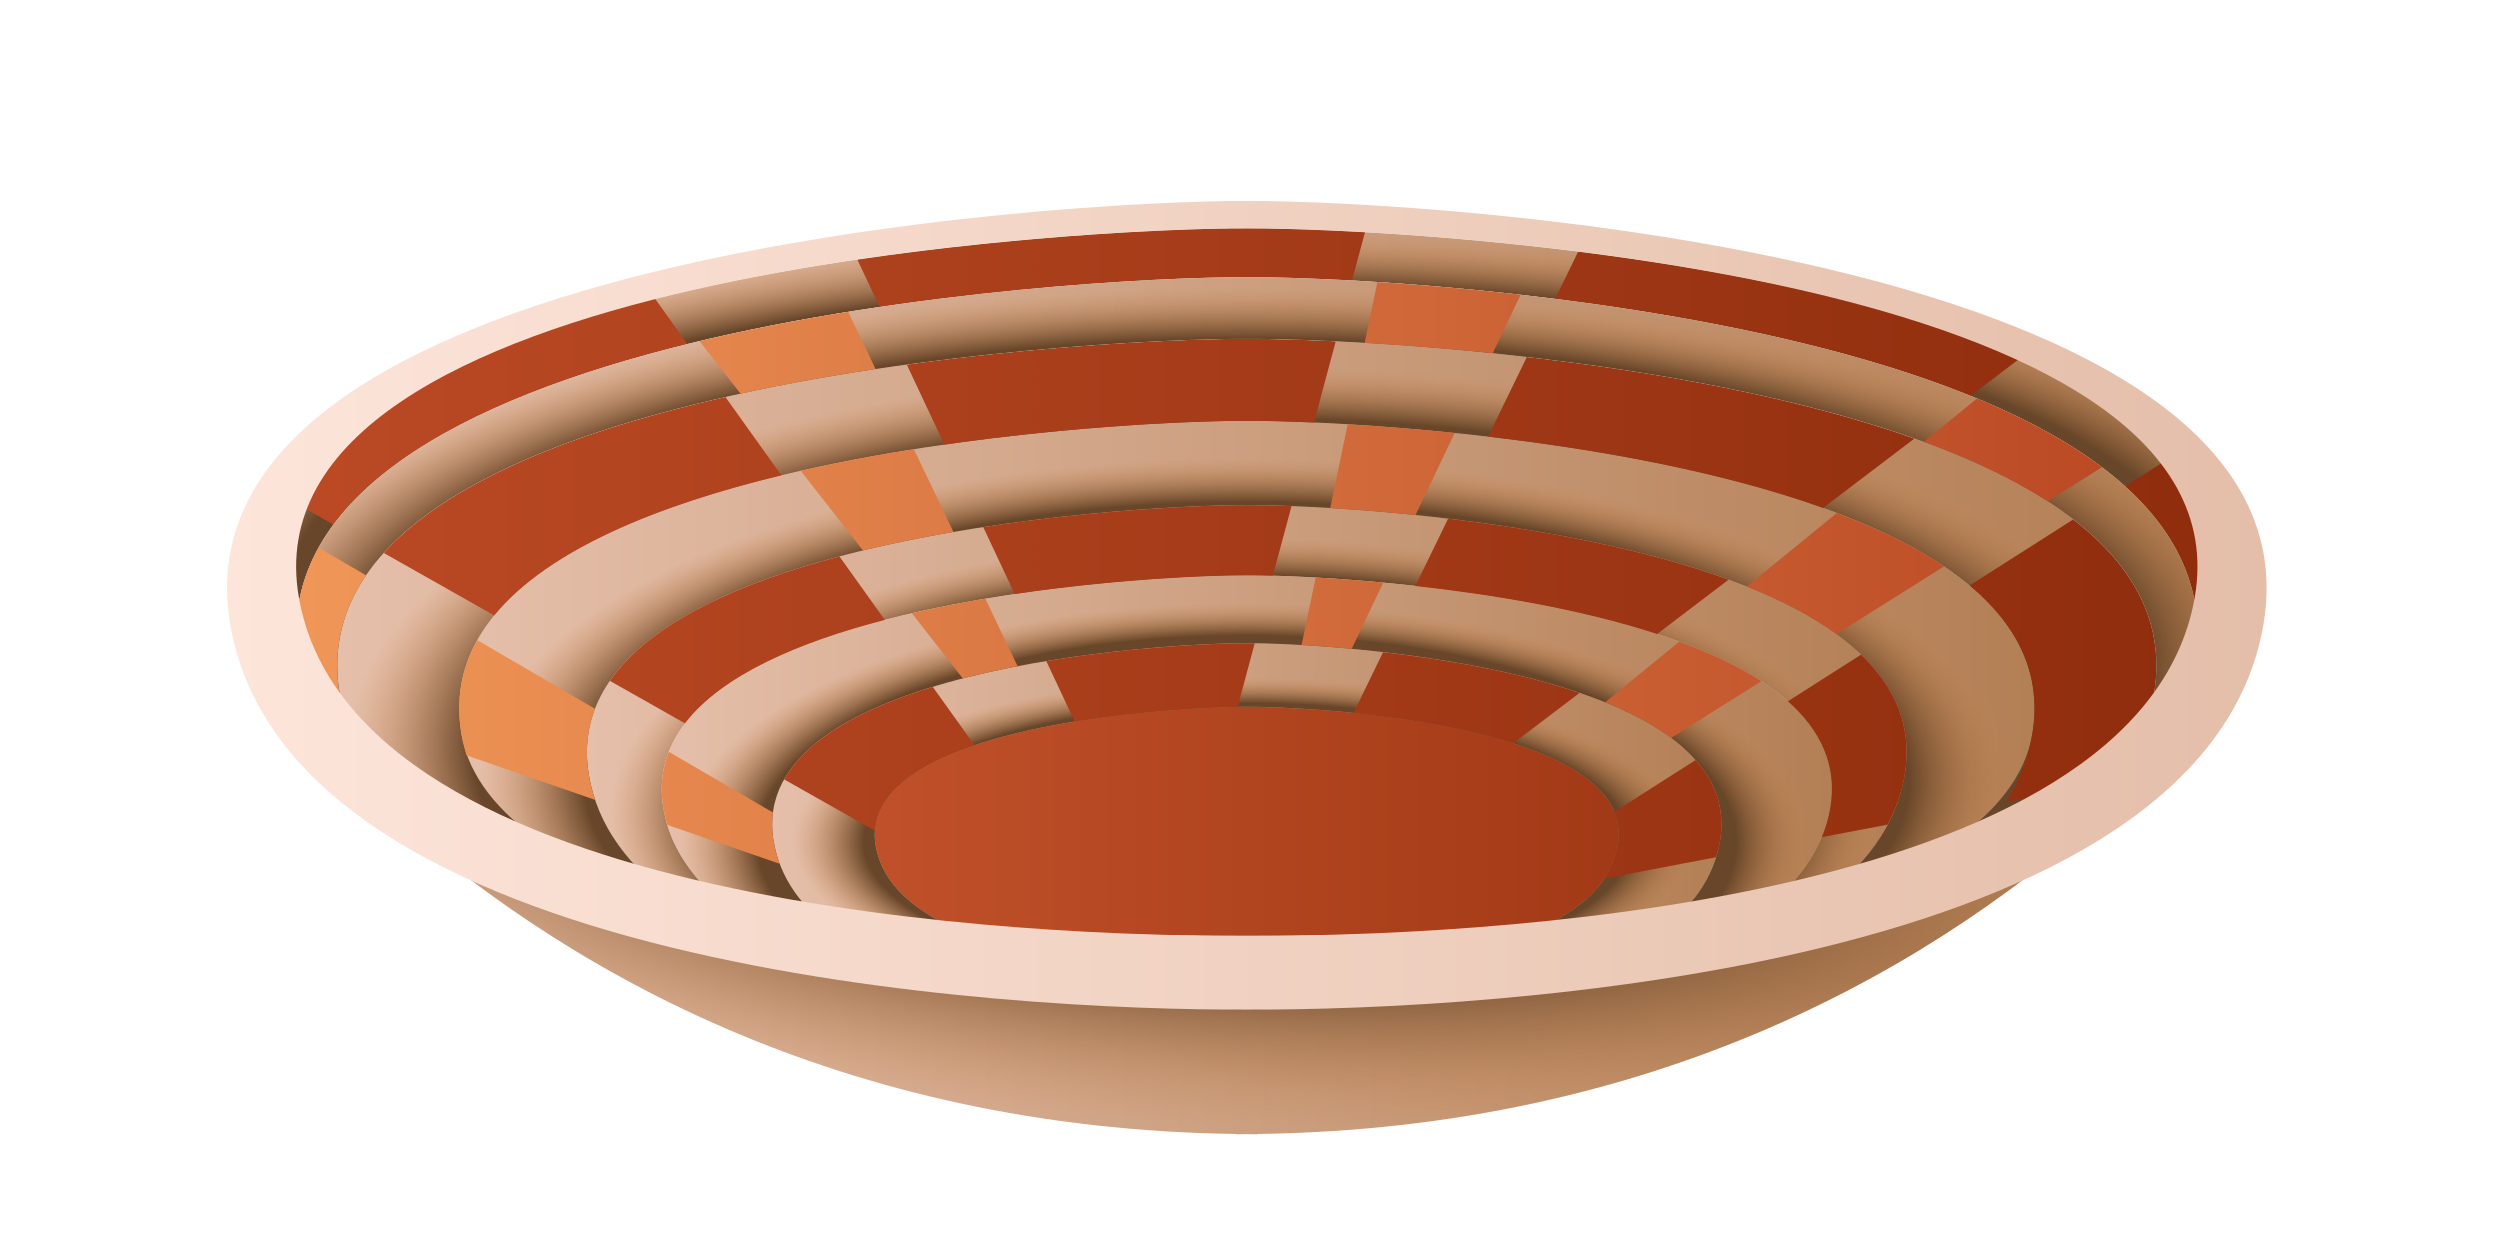
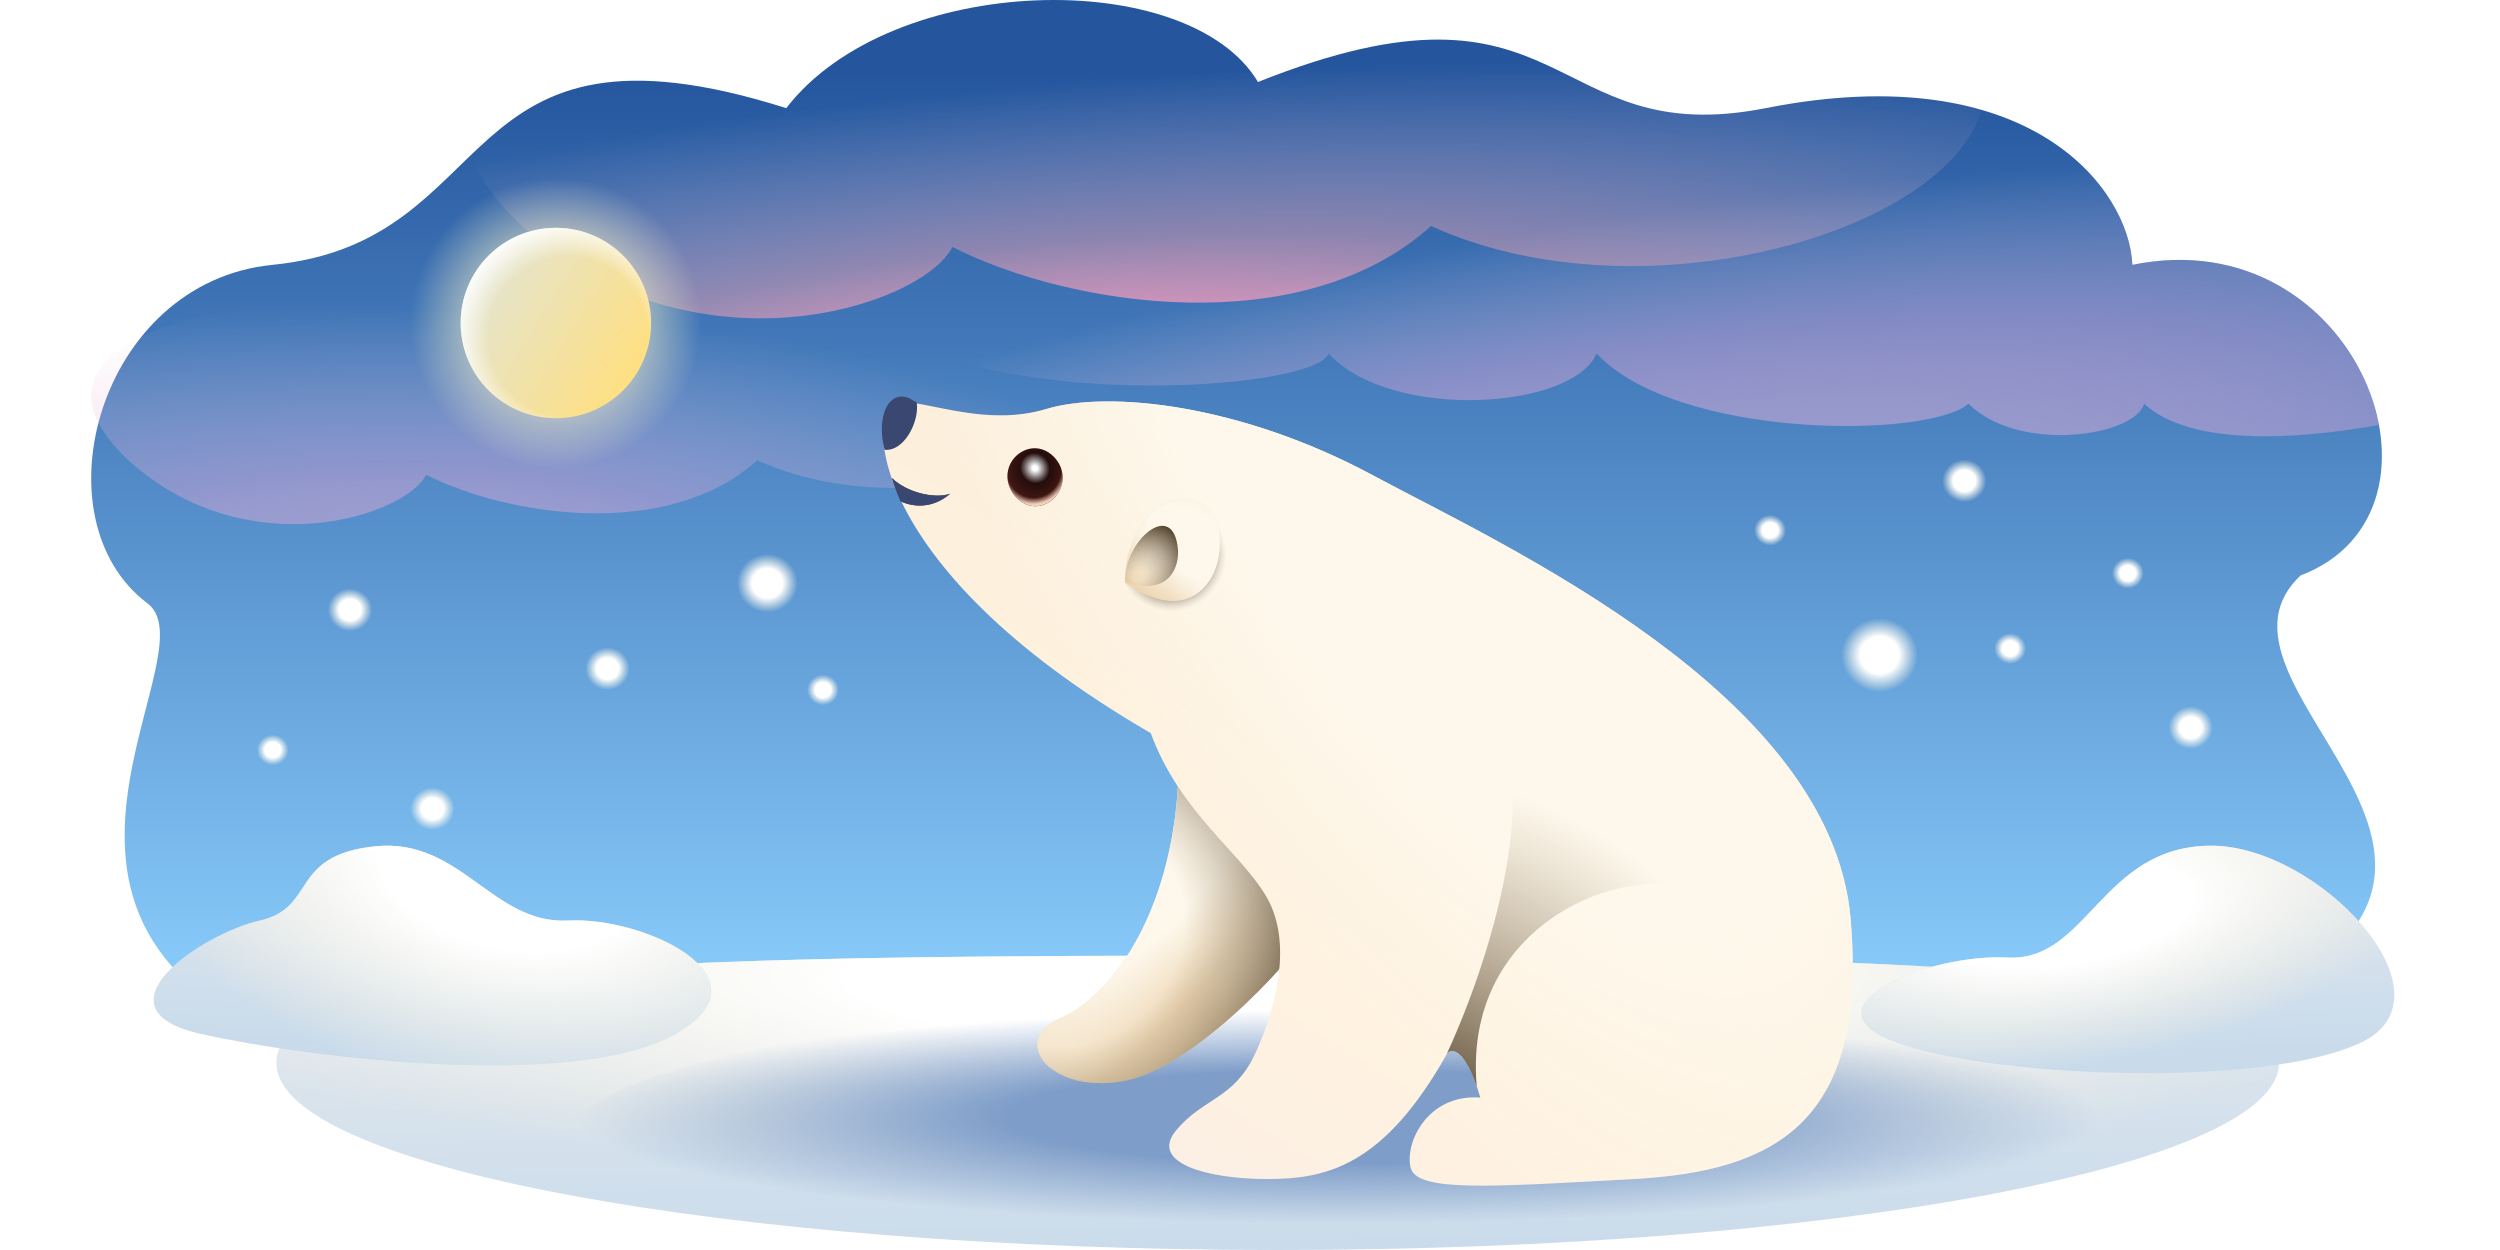
<svg xmlns="http://www.w3.org/2000/svg" xmlns:xlink="http://www.w3.org/1999/xlink" viewBox="0 0 240 120" fill="none">
-   <path d="M210.692 57.382C205.417 87.393 139.934 89.925 119.691 89.838C99.454 89.925 33.976 87.39 28.7 57.382C23.162 25.869 105.046 21.87 119.696 21.928C134.346 21.87 216.23 25.869 210.692 57.382Z" fill="#C7C7C7" />
-   <path d="M156.294 83.67C155.86 85.169 154.923 86.777 153.514 88.388C142.303 89.358 130.939 89.876 119.689 89.837C108.441 89.876 97.079 89.358 85.87 88.388C84.461 86.778 83.529 85.169 83.095 83.67C79.233 70.317 108.43 66.525 119.695 66.702C130.959 66.525 160.155 70.317 156.294 83.67Z" fill="url(#paint0_linear_10999_38084)" />
-   <path d="M119.692 26.609C135.809 26.546 216.139 31.275 210.693 63.92C205.549 94.701 140.971 98.165 119.692 98.075C98.412 98.165 33.84 94.7 28.696 63.92C23.249 31.276 103.574 26.546 119.692 26.609ZM119.692 34.33C107.462 34.282 39.139 37.585 43.759 63.6C48.162 88.373 102.804 90.466 119.692 90.395C136.586 90.467 191.228 88.375 195.63 63.6C200.25 37.585 131.917 34.282 119.692 34.33Z" fill="url(#paint1_linear_10999_38084)" />
-   <use xlink:href="#stroke0_10999_38084" fill="url(#paint2_linear_10999_38084)" />
-   <use xlink:href="#stroke0_10999_38084" fill="url(#paint3_radial_10999_38084)" />
-   <use xlink:href="#stroke1_10999_38084" fill="url(#paint4_linear_10999_38084)" />
-   <use xlink:href="#stroke1_10999_38084" fill="url(#paint5_radial_10999_38084)" />
-   <use xlink:href="#stroke2_10999_38084" fill="url(#paint6_linear_10999_38084)" />
-   <use xlink:href="#stroke2_10999_38084" fill="url(#paint7_radial_10999_38084)" />
-   <use xlink:href="#stroke3_10999_38084" fill="url(#paint8_linear_10999_38084)" />
-   <use xlink:href="#stroke3_10999_38084" fill="url(#paint9_radial_10999_38084)" />
-   <use xlink:href="#stroke4_10999_38084" fill="url(#paint10_linear_10999_38084)" />
-   <use xlink:href="#stroke4_10999_38084" fill="url(#paint11_radial_10999_38084)" />
-   <use xlink:href="#stroke5_10999_38084" fill="url(#paint12_linear_10999_38084)" />
-   <use xlink:href="#stroke5_10999_38084" fill="url(#paint13_radial_10999_38084)" />
-   <use xlink:href="#stroke6_10999_38084" fill="url(#paint14_linear_10999_38084)" />
-   <use xlink:href="#stroke6_10999_38084" fill="url(#paint15_radial_10999_38084)" />
-   <use xlink:href="#stroke7_10999_38084" fill="url(#paint16_linear_10999_38084)" />
-   <use xlink:href="#stroke7_10999_38084" fill="url(#paint17_radial_10999_38084)" />
-   <path d="M162.778 72.968C164.686 75.124 165.623 77.683 165.126 80.716C165.037 81.259 164.906 81.784 164.747 82.293L154.029 84.331C154.658 83.402 155.104 82.386 155.309 81.261C155.53 80.051 155.39 78.949 154.967 77.944L162.778 72.968ZM178.661 62.845C181.931 65.981 183.62 69.78 182.853 74.379C182.565 76.097 181.993 77.684 181.208 79.165L174.893 80.364C175.254 79.485 175.529 78.565 175.695 77.597C176.401 73.471 174.756 70.093 171.635 67.325L178.661 62.845ZM93.556 71.544C88.261 73.326 84.239 75.937 83.987 79.747L75.275 74.82C77.576 70.742 83.099 67.905 89.545 65.941L93.556 71.544ZM199.029 49.868C201.412 51.704 203.353 53.728 204.722 55.958C204.784 56.059 204.847 56.162 204.907 56.264C205.029 56.474 205.146 56.687 205.258 56.9C205.299 56.977 205.34 57.056 205.38 57.134C205.545 57.459 205.699 57.788 205.84 58.121C205.932 58.339 206.024 58.558 206.106 58.779C206.18 58.98 206.243 59.184 206.308 59.388C206.36 59.547 206.411 59.708 206.457 59.87C206.513 60.068 206.567 60.268 206.615 60.469C206.663 60.672 206.701 60.877 206.741 61.082C206.769 61.229 206.803 61.376 206.827 61.524C206.872 61.803 206.906 62.087 206.935 62.371C206.959 62.605 206.972 62.842 206.985 63.079C206.998 63.319 207.01 63.561 207.012 63.805C207.013 63.964 207.007 64.126 207.003 64.287C206.996 64.536 206.989 64.787 206.971 65.04C206.96 65.19 206.95 65.343 206.935 65.495C206.894 65.901 206.845 66.314 206.773 66.73C206.772 66.736 206.769 66.742 206.768 66.748C206.679 67.26 206.565 67.766 206.439 68.262C206.243 69.031 206.008 69.782 205.727 70.511C205.124 72.079 204.323 73.554 203.361 74.951L192.602 76.997C193.091 76.206 193.531 75.392 193.896 74.541L193.9 74.536C194.445 73.264 194.852 71.923 195.095 70.511C196.085 64.721 193.642 60.018 189.086 56.206L199.029 49.868ZM209.184 43.401C214.087 48.061 216.611 53.701 215.454 60.519C214.563 65.754 211.976 70.221 208.183 74.036L205.993 74.451C208.391 71.355 210.039 67.867 210.699 63.922C211.853 56.996 209.14 51.333 204.005 46.7L209.184 43.401ZM132.773 62.615C138.783 63.307 145.719 64.505 151.636 66.523L145.263 71.359C140.5 69.833 134.812 68.951 129.934 68.452L132.773 62.615ZM84.943 59.509C76.683 61.653 69.302 64.812 65.756 69.439L58.553 65.364C62.434 59.758 70.99 55.966 80.589 53.42L84.943 59.509ZM120.451 61.763L118.814 67.857C115.866 67.904 109.598 68.232 103.179 69.281L100.443 63.467C108.762 62.09 116.599 61.742 119.693 61.754C119.921 61.753 120.174 61.76 120.451 61.763ZM139.02 49.792C147.744 50.831 157.704 52.637 165.942 55.651L159.082 60.866C151.803 58.489 143.271 57.073 135.87 56.255L139.02 49.792ZM75.013 45.627C63.33 48.448 52.656 52.71 47.443 59.081L36.837 53.082C36.943 52.964 37.052 52.847 37.162 52.73C43.713 45.791 56.203 41.165 69.641 38.114L75.013 45.627ZM119.689 48.494C120.75 48.49 122.211 48.524 123.984 48.593L122.195 55.264C121.202 55.236 120.359 55.23 119.693 55.232C116.059 55.218 107.118 55.591 97.414 57.03L94.39 50.603C105.4 48.916 115.566 48.478 119.689 48.494ZM65.999 33.029C51.448 36.611 38.159 42.087 32.019 50.36L26.782 47.398C32.876 38.393 47.142 32.481 62.862 28.644L65.999 33.029ZM146.579 34.273C158.661 35.665 172.43 38.083 183.772 42.111L175.015 48.764C165.187 45.244 153.287 43.133 142.856 41.918L146.579 34.273ZM119.698 32.529C121.653 32.522 124.594 32.595 128.23 32.773L126.139 40.566C123.425 40.444 121.218 40.393 119.698 40.399C114.924 40.381 103.354 40.861 90.662 42.684L87.048 34.999C101.357 33.029 114.297 32.509 119.698 32.529ZM151.501 24.159C165.69 25.947 181.66 29.041 194.125 34.246L189.172 38.01C177.333 33.215 162.462 30.353 149.292 28.698L151.501 24.159ZM119.693 21.924C122.185 21.914 126.133 22.013 131.038 22.293L129.794 26.94C125.45 26.699 121.949 26.607 119.698 26.616C113.91 26.593 99.846 27.195 84.447 29.478L82.306 24.925C98.626 22.528 113.567 21.9 119.693 21.924Z" fill="url(#paint18_linear_10999_38084)" />
-   <path d="M119.697 26.613C135.816 26.55 216.143 31.276 210.697 63.92L206.767 66.746C211.975 36.809 135.125 32.47 119.697 32.527C104.274 32.469 27.418 36.807 32.626 66.746L28.7 63.92C23.254 31.277 103.576 26.551 119.697 26.613Z" fill="url(#paint19_linear_10999_38084)" />
-   <use xlink:href="#stroke8_10999_38084" fill="url(#paint20_linear_10999_38084)" />
-   <use xlink:href="#stroke8_10999_38084" fill="url(#paint21_radial_10999_38084)" />
-   <path d="M74.204 78.002C74.093 78.859 74.103 79.763 74.258 80.711C74.385 81.484 74.59 82.222 74.857 82.928L64.072 79.192C63.915 78.673 63.782 78.143 63.688 77.596C63.351 75.621 63.56 73.818 64.202 72.169L74.204 78.002ZM57.121 68.045C56.382 69.967 56.142 72.072 56.527 74.378C56.666 75.21 56.87 76.014 57.13 76.789L44.785 72.516C44.592 71.862 44.421 71.195 44.303 70.506C43.725 67.131 44.319 64.126 45.813 61.451L57.121 68.045ZM161.211 61.6C164.16 62.682 166.848 63.933 169.09 65.395L160.427 70.84C158.658 69.526 156.495 68.39 154.09 67.419L161.211 61.6ZM35.14 55.231C32.859 58.572 31.866 62.386 32.625 66.747C32.725 67.32 32.853 67.881 32.999 68.433L29.51 67.225C29.162 66.16 28.885 65.06 28.695 63.921C27.988 59.686 28.734 55.922 30.588 52.577L35.14 55.231ZM97.691 63.957C95.924 64.297 94.155 64.684 92.427 65.129L87.545 58.873C89.871 58.338 92.239 57.867 94.59 57.471L97.691 63.957ZM126.307 55.448C128.243 55.557 130.435 55.711 132.793 55.93L129.76 62.29C128.016 62.127 126.394 62.008 124.951 61.925L126.307 55.448ZM176.328 49.255C180.2 50.722 183.718 52.406 186.636 54.375L176.292 60.874C173.883 59.123 170.946 57.617 167.688 56.313L176.328 49.255ZM91.53 51.067C88.629 51.565 85.701 52.15 82.84 52.843L76.872 45.198C80.462 44.384 84.122 43.692 87.73 43.12L91.53 51.067ZM129.377 40.736C132.428 40.919 135.912 41.182 139.649 41.565L135.89 49.444C132.912 49.138 130.136 48.93 127.695 48.782L129.377 40.736ZM189.787 38.262C194.348 40.152 198.435 42.338 201.776 44.86L196.57 48.132C193.181 45.947 189.139 44.054 184.694 42.422L189.787 38.262ZM84.052 35.427C79.761 36.072 75.39 36.858 71.094 37.793L67.164 32.754C71.87 31.633 76.69 30.706 81.429 29.941L84.052 35.427ZM132.225 27.093C136.305 27.356 140.983 27.735 145.977 28.301L143.299 33.912C138.826 33.451 134.653 33.142 131.008 32.925L132.225 27.093Z" fill="url(#paint22_linear_10999_38084)" />
-   <use xlink:href="#stroke9_10999_38084" fill="url(#paint23_linear_10999_38084)" />
-   <use xlink:href="#stroke9_10999_38084" fill="url(#paint24_radial_10999_38084)" />
-   <path d="M119.693 19.296C136.982 19.227 223.152 24.363 217.311 59.821C211.794 93.255 142.519 97.017 119.693 96.919C96.867 97.017 27.598 93.255 22.08 59.821C16.239 24.363 102.405 19.228 119.693 19.296ZM119.693 21.928C105.041 21.87 23.161 25.871 28.697 57.382C33.973 87.39 99.45 89.925 119.689 89.838C139.931 89.926 205.414 87.393 210.689 57.382C216.226 25.87 134.343 21.87 119.693 21.928Z" fill="url(#paint25_linear_10999_38084)" />
+   <path d="M26.153 25.427C9.448 27.082 3.365 49.803 14.156 57.921C20.964 63.042 -5.278 92.152 35.106 102.456C64.085 109.849 166.915 108.628 208.792 99.043C250.908 85.018 208.868 66.507 220.863 55.241C237.016 49.111 226.343 20.969 204.709 25.427C204.42 18.183 194.905 5.366 169.519 10.381C148.27 14.578 150.769 -4.108 120.767 7.873C114.134 -3.272 85.576 -2.715 75.48 10.381C42.885 0.071 48.652 23.198 26.153 25.427Z" fill="url(#paint0_linear_11007_477)" />
+   <path d="M40.916 45.574C38.916 49.542 23.72 54.502 12.322 44.185C-13.473 19.782 109.102 25.535 109.502 34.661C109.901 43.788 87.506 50.93 72.709 44.185C64.111 51.922 48.714 49.542 40.916 45.574Z" fill="url(#paint1_radial_11007_477)" />
+   <path d="M75.478 10.38C85.574 -2.716 114.134 -3.272 120.766 7.874C150.767 -4.107 148.269 14.576 169.516 10.38C194.903 5.365 204.42 18.185 204.708 25.43C217.676 22.757 226.697 31.798 228.371 40.79C220.18 42.272 210.222 42.792 205.831 38.758C204.974 41.876 193.835 43.576 188.978 38.758C184.979 42.159 160.981 42.159 153.268 33.939C150.982 39.325 133.553 40.459 127.554 33.939C126.122 37.624 93.561 39.606 82.991 30.252C76.42 33.087 55.28 33.937 45.568 25.15C43.657 23.422 42.085 21.317 40.781 19.056C48.714 12.165 52.867 3.229 75.478 10.38Z" fill="url(#paint2_radial_11007_477)" />
+   <path d="M75.478 10.38C85.574 -2.716 114.134 -3.272 120.766 7.874C150.767 -4.107 148.27 14.576 169.516 10.38C178.182 8.668 184.999 9.033 190.231 10.546C186.83 22.419 157.329 30.791 137.38 21.697C124.954 32.879 102.704 29.442 91.433 23.707C88.541 29.442 66.582 36.606 50.111 21.697C47.458 19.187 45.892 16.898 45.27 14.815C51.118 9.232 57.394 4.66 75.478 10.38Z" fill="url(#paint3_radial_11007_477)" />
+   <path d="M67.338 31.01C67.338 38.728 61.081 44.984 53.363 44.984C45.645 44.984 39.389 38.728 39.389 31.01C39.389 23.292 45.645 17.035 53.363 17.035C61.081 17.035 67.338 23.292 67.338 31.01Z" fill="url(#paint4_radial_11007_477)" />
+   <use xlink:href="#stroke0_11007_477" fill="url(#paint5_linear_11007_477)" />
+   <use xlink:href="#stroke0_11007_477" fill="url(#paint6_radial_11007_477)" />
+   <use xlink:href="#stroke1_11007_477" fill="url(#paint7_linear_11007_477)" />
+   <use xlink:href="#stroke1_11007_477" fill="url(#paint8_radial_11007_477)" />
+   <use xlink:href="#stroke2_11007_477" fill="url(#paint9_linear_11007_477)" />
+   <use xlink:href="#stroke2_11007_477" fill="url(#paint10_radial_11007_477)" />
+   <use xlink:href="#stroke3_11007_477" fill="url(#paint11_linear_11007_477)" />
+   <use xlink:href="#stroke3_11007_477" fill="url(#paint12_radial_11007_477)" />
+   <path d="M171.367 116.454C218.33 115.031 203.335 100.398 177.308 98.976C164.483 98.027 132.099 96.334 105.166 97.147C71.5 98.163 42.078 106.902 61.316 112.795C80.553 118.689 124.404 117.876 171.367 116.454Z" fill="url(#paint13_radial_11007_477)" />
+   <use xlink:href="#stroke4_11007_477" fill="url(#paint14_linear_11007_477)" />
+   <use xlink:href="#stroke4_11007_477" fill="url(#paint15_radial_11007_477)" />
+   <use xlink:href="#stroke4_11007_477" fill="url(#paint16_radial_11007_477)" />
+   <use xlink:href="#stroke5_11007_477" fill="url(#paint17_linear_11007_477)" />
+   <use xlink:href="#stroke5_11007_477" fill="url(#paint18_radial_11007_477)" />
+   <path d="M164.246 86.458C171.597 79.786 145.247 66.779 145.243 76.614C145.243 85.027 141.599 95.339 138.848 101.264C138.881 101.206 138.919 101.147 138.951 101.088C139.407 100.636 140.549 100.741 141.768 104.307C140.271 87.273 158.801 81.791 164.246 86.458Z" fill="url(#paint19_radial_11007_477)" />
+   <path d="M87.655 38.44C85.565 37.072 84.014 39.645 84.916 43.178C86.782 43.373 88.27 40.51 88.009 38.633C87.887 38.574 87.767 38.513 87.655 38.44Z" fill="#3A4771" />
+   <use xlink:href="#stroke6_11007_477" fill="url(#paint20_radial_11007_477)" />
+   <use xlink:href="#stroke6_11007_477" fill="black" fill-opacity="0.2" />
+   <use xlink:href="#stroke6_11007_477" fill="url(#paint21_radial_11007_477)" />
+   <use xlink:href="#stroke6_11007_477" fill="url(#paint22_radial_11007_477)" />
+   <path d="M107.925 56.778C114.866 61.647 118.103 56.581 118.663 53.481C120.511 43.251 109.746 48.762 107.925 56.778Z" fill="url(#paint23_radial_11007_477)" />
+   <use xlink:href="#stroke7_11007_477" fill="url(#paint24_linear_11007_477)" />
+   <use xlink:href="#stroke7_11007_477" fill="url(#paint25_radial_11007_477)" />
+   <path d="M113.081 52.708C113.237 54.362 112.282 57.305 108.028 55.859C107.844 51.951 112.619 47.817 113.081 52.708Z" fill="url(#paint26_radial_11007_477)" />
+   <use xlink:href="#stroke8_11007_477" fill="url(#paint27_radial_11007_477)" />
+   <use xlink:href="#stroke8_11007_477" fill="#3A4771" />
+   <path d="M76.584 55.988C76.584 57.538 75.278 58.795 73.668 58.795C72.058 58.795 70.752 57.538 70.752 55.988C70.752 54.437 72.058 53.181 73.668 53.181C75.278 53.181 76.584 54.437 76.584 55.988Z" fill="url(#paint28_radial_11007_477)" />
+   <path d="M43.644 77.637C43.644 78.768 42.692 79.684 41.517 79.684C40.343 79.684 39.391 78.768 39.391 77.637C39.391 76.507 40.343 75.59 41.517 75.59C42.692 75.59 43.644 76.507 43.644 77.637Z" fill="url(#paint29_radial_11007_477)" />
+   <path d="M60.449 64.188C60.449 65.318 59.497 66.235 58.323 66.235C57.148 66.235 56.196 65.318 56.196 64.188C56.196 63.057 57.148 62.141 58.323 62.141C59.497 62.141 60.449 63.057 60.449 64.188Z" fill="url(#paint30_radial_11007_477)" />
+   <path d="M35.729 58.547C35.729 59.677 34.777 60.594 33.602 60.594C32.428 60.594 31.476 59.677 31.476 58.547C31.476 57.416 32.428 56.5 33.602 56.5C34.777 56.5 35.729 57.416 35.729 58.547Z" fill="url(#paint31_radial_11007_477)" />
+   <path d="M190.705 46.159C190.705 47.289 189.753 48.206 188.578 48.206C187.404 48.206 186.452 47.289 186.452 46.159C186.452 45.028 187.404 44.112 188.578 44.112C189.753 44.112 190.705 45.028 190.705 46.159Z" fill="url(#paint32_radial_11007_477)" />
+   <path d="M212.434 69.853C212.434 70.984 211.482 71.9 210.308 71.9C209.134 71.9 208.182 70.984 208.182 69.853C208.182 68.723 209.134 67.807 210.308 67.807C211.482 67.807 212.434 68.723 212.434 69.853Z" fill="url(#paint33_radial_11007_477)" />
+   <path d="M205.805 55.029C205.805 55.841 205.121 56.499 204.278 56.499C203.434 56.499 202.75 55.841 202.75 55.029C202.75 54.217 203.434 53.559 204.278 53.559C205.121 53.559 205.805 54.217 205.805 55.029Z" fill="url(#paint34_radial_11007_477)" />
+   <path d="M171.453 50.905C171.453 51.717 170.769 52.375 169.926 52.375C169.082 52.375 168.398 51.717 168.398 50.905C168.398 50.093 169.082 49.435 169.926 49.435C170.769 49.435 171.453 50.093 171.453 50.905Z" fill="url(#paint35_radial_11007_477)" />
+   <path d="M194.505 62.259C194.505 63.071 193.821 63.729 192.978 63.729C192.134 63.729 191.451 63.071 191.451 62.259C191.451 61.447 192.134 60.789 192.978 60.789C193.821 60.789 194.505 61.447 194.505 62.259Z" fill="url(#paint36_radial_11007_477)" />
+   <path d="M80.531 66.234C80.531 67.046 79.848 67.704 79.004 67.704C78.161 67.704 77.477 67.046 77.477 66.234C77.477 65.422 78.161 64.764 79.004 64.764C79.848 64.764 80.531 65.422 80.531 66.234Z" fill="url(#paint37_radial_11007_477)" />
+   <path d="M27.713 71.995C27.713 72.806 27.03 73.465 26.186 73.465C25.343 73.465 24.659 72.806 24.659 71.995C24.659 71.183 25.343 70.524 26.186 70.524C27.03 70.524 27.713 71.183 27.713 71.995Z" fill="url(#paint38_radial_11007_477)" />
+   <path d="M184.118 62.889C184.118 64.846 182.47 66.432 180.438 66.432C178.405 66.432 176.757 64.846 176.757 62.889C176.757 60.932 178.405 59.346 180.438 59.346C182.47 59.346 184.118 60.932 184.118 62.889Z" fill="url(#paint39_radial_11007_477)" />
  <defs>
-     <linearGradient id="paint0_linear_10999_38084" x1="82.746" y1="78.268" x2="156.643" y2="78.268" gradientUnits="userSpaceOnUse">
-       <stop stop-color="#C0512A" />
-       <stop offset="1" stop-color="#A23916" />
-     </linearGradient>
-     <linearGradient id="paint1_linear_10999_38084" x1="119.696" y1="26.609" x2="119.696" y2="98.077" gradientUnits="userSpaceOnUse">
-       <stop stop-color="#D9D9D9" />
-       <stop offset="1" stop-color="#737373" />
-     </linearGradient>
-     <linearGradient id="paint2_linear_10999_38084" x1="74.128" y1="79.912" x2="165.257" y2="79.912" gradientUnits="userSpaceOnUse">
-       <stop stop-color="#E5BFAA" />
-       <stop offset="1" stop-color="#B37F55" />
-     </linearGradient>
-     <radialGradient id="paint3_radial_10999_38084" cx="0" cy="0" r="1" gradientUnits="userSpaceOnUse" gradientTransform="translate(119.692 80.8408) scale(54.5514 19.8772)">
-       <stop offset="0.672" stop-color="#684629" />
-       <stop offset="0.796" stop-color="#CE8A52" stop-opacity="0" />
-     </radialGradient>
-     <linearGradient id="paint4_linear_10999_38084" x1="56.347" y1="73.281" x2="183.037" y2="73.281" gradientUnits="userSpaceOnUse">
-       <stop stop-color="#E5BFAA" />
-       <stop offset="1" stop-color="#B37F55" />
-     </linearGradient>
-     <radialGradient id="paint5_radial_10999_38084" cx="0" cy="0" r="1" gradientUnits="userSpaceOnUse" gradientTransform="translate(119.692 78.1322) scale(76.9795 33.3737)">
-       <stop offset="0.687" stop-color="#684629" />
-       <stop offset="0.796" stop-color="#CE8A52" stop-opacity="0" />
-     </radialGradient>
-     <linearGradient id="paint6_linear_10999_38084" x1="63.529" y1="76.643" x2="175.858" y2="76.643" gradientUnits="userSpaceOnUse">
-       <stop stop-color="#E5BFAA" />
-       <stop offset="1" stop-color="#B37F55" />
-     </linearGradient>
-     <radialGradient id="paint7_radial_10999_38084" cx="0" cy="0" r="1" gradientUnits="userSpaceOnUse" gradientTransform="translate(119.694 80.833) scale(68.2531 28.8251)">
-       <stop offset="0.687" stop-color="#684629" />
-       <stop offset="0.796" stop-color="#CE8A52" stop-opacity="0" />
-     </radialGradient>
-     <linearGradient id="paint8_linear_10999_38084" x1="44.089" y1="69.225" x2="195.311" y2="69.225" gradientUnits="userSpaceOnUse">
-       <stop stop-color="#E5BFAA" />
-       <stop offset="1" stop-color="#B37F55" />
-     </linearGradient>
-     <radialGradient id="paint9_radial_10999_38084" cx="0" cy="0" r="1" gradientUnits="userSpaceOnUse" gradientTransform="translate(119.7 74.8665) scale(91.8851 38.8097)">
-       <stop offset="0.687" stop-color="#684629" />
-       <stop offset="0.796" stop-color="#CE8A52" stop-opacity="0" />
-     </radialGradient>
-     <linearGradient id="paint10_linear_10999_38084" x1="44.089" y1="69.225" x2="195.311" y2="69.225" gradientUnits="userSpaceOnUse">
-       <stop stop-color="#E5BFAA" />
-       <stop offset="1" stop-color="#B37F55" />
-     </linearGradient>
-     <radialGradient id="paint11_radial_10999_38084" cx="0" cy="0" r="1" gradientUnits="userSpaceOnUse" gradientTransform="translate(119.7 74.8665) scale(91.8851 38.8097)">
-       <stop offset="0.687" stop-color="#684629" />
-       <stop offset="0.796" stop-color="#CE8A52" stop-opacity="0" />
-     </radialGradient>
-     <linearGradient id="paint12_linear_10999_38084" x1="44.089" y1="69.225" x2="195.311" y2="69.225" gradientUnits="userSpaceOnUse">
-       <stop stop-color="#E5BFAA" />
-       <stop offset="1" stop-color="#B37F55" />
-     </linearGradient>
-     <radialGradient id="paint13_radial_10999_38084" cx="0" cy="0" r="1" gradientUnits="userSpaceOnUse" gradientTransform="translate(119.7 74.8665) scale(91.8851 38.8097)">
-       <stop offset="0.687" stop-color="#684629" />
-       <stop offset="0.796" stop-color="#CE8A52" stop-opacity="0" />
-     </radialGradient>
-     <linearGradient id="paint14_linear_10999_38084" x1="32.376" y1="66.632" x2="207.022" y2="66.632" gradientUnits="userSpaceOnUse">
-       <stop stop-color="#E5BFAA" />
-       <stop offset="1" stop-color="#B37F55" />
-     </linearGradient>
-     <radialGradient id="paint15_radial_10999_38084" cx="0" cy="0" r="1" gradientUnits="userSpaceOnUse" gradientTransform="translate(121.216 71.7731) scale(110.698 45.9908)">
-       <stop offset="0.687" stop-color="#684629" />
-       <stop offset="0.796" stop-color="#CE8A52" stop-opacity="0" />
-     </radialGradient>
-     <linearGradient id="paint16_linear_10999_38084" x1="23.656" y1="51.104" x2="215.733" y2="51.104" gradientUnits="userSpaceOnUse">
-       <stop stop-color="#E5BFAA" />
-       <stop offset="1" stop-color="#B37F55" />
-     </linearGradient>
-     <radialGradient id="paint17_radial_10999_38084" cx="0" cy="0" r="1" gradientUnits="userSpaceOnUse" gradientTransform="translate(119.695 56.9695) scale(132.546 43.5279)">
-       <stop offset="0.687" stop-color="#684629" />
-       <stop offset="0.796" stop-color="#CE8A52" stop-opacity="0" />
-     </radialGradient>
-     <linearGradient id="paint18_linear_10999_38084" x1="26.782" y1="53.127" x2="215.732" y2="53.127" gradientUnits="userSpaceOnUse">
-       <stop stop-color="#BB4A25" />
-       <stop offset="1" stop-color="#8E2C0C" />
-     </linearGradient>
-     <linearGradient id="paint19_linear_10999_38084" x1="119.703" y1="26.611" x2="119.703" y2="98.075" gradientUnits="userSpaceOnUse">
-       <stop stop-color="#D9D9D9" />
-       <stop offset="1" stop-color="#737373" />
-     </linearGradient>
-     <linearGradient id="paint20_linear_10999_38084" x1="28.436" y1="62.009" x2="210.966" y2="62.009" gradientUnits="userSpaceOnUse">
-       <stop stop-color="#E5BFAA" />
-       <stop offset="1" stop-color="#B37F55" />
-     </linearGradient>
-     <radialGradient id="paint21_radial_10999_38084" cx="0" cy="0" r="1" gradientUnits="userSpaceOnUse" gradientTransform="translate(119.701 63.8188) scale(125.249 45.7374)">
-       <stop offset="0.687" stop-color="#684629" />
-       <stop offset="0.796" stop-color="#CE8A52" stop-opacity="0" />
-     </radialGradient>
-     <linearGradient id="paint22_linear_10999_38084" x1="28.432" y1="55.01" x2="201.776" y2="55.01" gradientUnits="userSpaceOnUse">
-       <stop stop-color="#F09758" />
-       <stop offset="1" stop-color="#BB4A25" />
-     </linearGradient>
-     <linearGradient id="paint23_linear_10999_38084" x1="35.467" y1="92.605" x2="203.92" y2="92.605" gradientUnits="userSpaceOnUse">
-       <stop stop-color="#E5BFAA" />
-       <stop offset="1" stop-color="#B37F55" />
-     </linearGradient>
-     <radialGradient id="paint24_radial_10999_38084" cx="0" cy="0" r="1" gradientUnits="userSpaceOnUse" gradientTransform="translate(117.585 82.6968) rotate(3.09769) scale(101.727 25.2958)">
-       <stop offset="0.384" stop-color="#684629" />
-       <stop offset="1" stop-color="#CE8A52" stop-opacity="0" />
-     </radialGradient>
-     <linearGradient id="paint25_linear_10999_38084" x1="217.594" y1="52.483" x2="21.797" y2="52.483" gradientUnits="userSpaceOnUse">
-       <stop stop-color="#E4BEA9" />
-       <stop offset="1" stop-color="#FDE5DA" />
-     </linearGradient>
-     <path id="stroke0_10999_38084" d="M119.692 61.75C127.739 61.718 167.843 64.121 165.125 80.712C162.558 96.357 130.316 98.12 119.692 98.074C109.068 98.119 76.828 96.357 74.26 80.712C71.543 64.122 111.646 61.718 119.692 61.75ZM119.692 67.849C113.958 67.826 81.909 69.343 84.076 81.257C86.145 92.601 111.772 93.559 119.692 93.526C127.617 93.559 153.241 92.601 155.308 81.257C157.476 69.343 125.428 67.826 119.692 67.849Z" />
-     <path id="stroke1_10999_38084" d="M119.69 48.491C130.878 48.447 186.632 51.729 182.854 74.376C179.283 95.731 134.46 98.133 119.69 98.07C104.918 98.132 60.102 95.73 56.53 74.376C52.752 51.73 108.498 48.448 119.69 48.491ZM119.694 55.229C109.775 55.192 60.346 58.028 63.692 77.594C64.357 81.469 66.093 83.299 68.672 86.343C76.821 90.593 98.913 93.329 119.694 93.329C140.476 93.329 162.745 90.973 170.144 86.983C172.723 83.938 175.032 81.469 175.697 77.594C179.042 58.028 129.616 55.192 119.694 55.229Z" />
-     <path id="stroke2_10999_38084" d="M119.694 55.232C129.613 55.194 179.045 58.029 175.696 77.597C172.698 95.078 136.873 97.856 121.974 98.055C134.306 97.836 162.723 95.359 165.126 80.711C167.84 64.123 127.742 61.717 119.694 61.749C111.648 61.717 71.548 64.123 74.261 80.711C76.665 95.356 105.069 97.835 117.404 98.055C102.501 97.855 66.69 95.075 63.692 77.597C60.343 58.029 109.776 55.194 119.694 55.232Z" />
-     <path id="stroke3_10999_38084" d="M117.402 98.054C58.033 96.994 53.108 97.189 117.402 98.054Z" />
-     <path id="stroke4_10999_38084" d="M121.972 98.054C186.265 97.195 181.339 96.999 121.972 98.054Z" />
-     <path id="stroke5_10999_38084" d="M119.7 40.398C133.061 40.347 199.601 44.164 195.092 70.506C191.06 94.018 142.914 97.775 122.824 98.049C139.948 97.754 179.504 94.384 182.851 74.377C186.631 51.729 130.873 48.449 119.687 48.492C108.49 48.45 52.748 51.732 56.527 74.377C59.873 94.378 99.401 97.752 116.536 98.049C96.425 97.771 48.34 94.004 44.308 70.506C39.798 44.161 106.348 40.347 119.7 40.398Z" />
-     <path id="stroke6_10999_38084" d="M119.699 32.528C135.128 32.471 211.979 36.809 206.769 66.747C198.869 112.068 40.531 112.066 32.628 66.747C27.418 36.807 104.278 32.47 119.699 32.528ZM119.699 40.398C106.344 40.347 39.798 44.163 44.306 70.506C49.759 102.282 189.64 102.281 195.091 70.506C199.6 44.162 133.054 40.347 119.699 40.398Z" fill-rule="evenodd" clip-rule="evenodd" />
-     <path id="stroke7_10999_38084" d="M119.695 21.922C136.661 21.858 221.185 26.747 215.455 60.513C214.028 68.904 208.252 75.325 200.117 80.241C205.715 75.909 209.587 70.552 210.695 63.921C216.142 31.276 135.811 26.547 119.695 26.61C103.573 26.547 23.253 31.279 28.698 63.921C29.811 70.575 33.706 75.947 39.336 80.286C31.165 75.365 25.366 68.927 23.934 60.513C18.204 26.746 102.735 21.857 119.695 21.922Z" />
-     <path id="stroke8_10999_38084" d="M119.697 26.61C135.814 26.547 216.148 31.276 210.702 63.921C206.654 88.138 165.812 95.438 138.217 97.409C164.603 95.521 202.939 88.736 206.771 66.747C211.98 36.811 135.135 32.471 119.701 32.528C104.28 32.47 27.421 36.807 32.631 66.747C36.013 86.137 66.22 93.708 91.405 96.521C64.839 93.573 32.293 85.405 28.7 63.921C23.254 31.278 103.575 26.547 119.697 26.61Z" />
-     <path id="stroke9_10999_38084" d="M203.92 76.316C185.835 93.156 158.648 108.355 120.676 108.863V108.894C120.348 108.894 120.02 108.878 119.694 108.876C119.368 108.878 119.042 108.894 118.715 108.894V108.863C80.741 108.355 53.552 93.156 35.467 76.316C49.232 86.348 74.891 96.54 118.45 96.914V96.928C118.865 96.928 119.281 96.92 119.694 96.919C120.107 96.92 120.521 96.928 120.938 96.928V96.914C164.495 96.54 190.154 86.348 203.92 76.316Z" />
+     <linearGradient id="paint0_linear_11007_477" x1="114.036" y1="91.768" x2="114.036" y2="6.606" gradientUnits="userSpaceOnUse">
+       <stop stop-color="#86C8F8" />
+       <stop offset="1" stop-color="#24559D" />
+     </linearGradient>
+     <radialGradient id="paint1_radial_11007_477" cx="0" cy="0" r="1" gradientTransform="matrix(81.0109 1.69069 -0.546245 25.768 40.0363 55.3109)" gradientUnits="userSpaceOnUse">
+       <stop stop-color="#8FA0CC" />
+       <stop offset="0.417" stop-color="#DEA6D5" stop-opacity="0.425" />
+       <stop offset="1" stop-color="#F1CFDE" stop-opacity="0" />
+     </radialGradient>
+     <radialGradient id="paint2_radial_11007_477" cx="0" cy="0" r="1" gradientTransform="matrix(139.962 -29.528 7.83631 36.568 136.711 62.3191)" gradientUnits="userSpaceOnUse">
+       <stop offset="0.231" stop-color="#8FA0CC" />
+       <stop offset="0.673" stop-color="#DEA6D5" stop-opacity="0.425" />
+       <stop offset="1" stop-color="#F1CFDE" stop-opacity="0" />
+     </radialGradient>
+     <radialGradient id="paint3_radial_11007_477" cx="0" cy="0" r="1" gradientTransform="matrix(127.535 -12.2159 2.71169 27.8712 100.022 36.1413)" gradientUnits="userSpaceOnUse">
+       <stop offset="0.046" stop-color="#FC95C5" />
+       <stop offset="0.453" stop-color="#FFA7B1" stop-opacity="0.425" />
+       <stop offset="1" stop-color="#F1CFDE" stop-opacity="0" />
+     </radialGradient>
+     <radialGradient id="paint4_radial_11007_477" cx="0" cy="0" r="1" gradientUnits="userSpaceOnUse" gradientTransform="translate(53.3633 31.0097) rotate(90) scale(13.9746)">
+       <stop offset="0.31" stop-color="#E7E4C5" />
+       <stop offset="1" stop-color="#E7E4C5" stop-opacity="0" />
+     </radialGradient>
+     <linearGradient id="paint5_linear_11007_477" x1="60.219" y1="37.865" x2="44.225" y2="27.985" gradientUnits="userSpaceOnUse">
+       <stop stop-color="#FFDF80" />
+       <stop offset="1" stop-color="#E2E5D4" />
+     </linearGradient>
+     <radialGradient id="paint6_radial_11007_477" cx="0" cy="0" r="1" gradientUnits="userSpaceOnUse" gradientTransform="translate(54.5173 32.3075) rotate(90) scale(11.1058)">
+       <stop offset="0.688" stop-color="white" stop-opacity="0" />
+       <stop offset="1" stop-color="white" />
+     </radialGradient>
+     <linearGradient id="paint7_linear_11007_477" x1="161.384" y1="72.93" x2="162.065" y2="120.003" gradientUnits="userSpaceOnUse">
+       <stop stop-color="#F6F2EF" />
+       <stop offset="1" stop-color="#C9DBEB" />
+     </linearGradient>
+     <radialGradient id="paint8_radial_11007_477" cx="0" cy="0" r="1" gradientTransform="matrix(109.935 1.01367 -0.231077 19.7112 118.949 94.1729)" gradientUnits="userSpaceOnUse">
+       <stop offset="0.334" stop-color="white" />
+       <stop offset="1" stop-color="#FFF6DF" stop-opacity="0" />
+     </radialGradient>
+     <linearGradient id="paint9_linear_11007_477" x1="215.299" y1="68.14" x2="216.594" y2="100.755" gradientUnits="userSpaceOnUse">
+       <stop stop-color="#F6F2EF" />
+       <stop offset="1" stop-color="#C9DBEB" />
+     </linearGradient>
+     <radialGradient id="paint10_radial_11007_477" cx="0" cy="0" r="1" gradientTransform="matrix(35.9134 -5.33653 1.38198 14.5686 198.318 87.6922)" gradientUnits="userSpaceOnUse">
+       <stop offset="0.334" stop-color="white" />
+       <stop offset="1" stop-color="#FFF6DF" stop-opacity="0" />
+     </radialGradient>
+     <linearGradient id="paint11_linear_11007_477" x1="32.999" y1="68.787" x2="31.761" y2="99.942" gradientUnits="userSpaceOnUse">
+       <stop stop-color="#F6F2EF" />
+       <stop offset="1" stop-color="#C9DBEB" />
+     </linearGradient>
+     <radialGradient id="paint12_radial_11007_477" cx="0" cy="0" r="1" gradientUnits="userSpaceOnUse" gradientTransform="translate(48.8953 83.798) rotate(-168.996) scale(37.0268 21.4453)">
+       <stop offset="0.334" stop-color="white" />
+       <stop offset="1" stop-color="#FFF6DF" stop-opacity="0" />
+     </radialGradient>
+     <radialGradient id="paint13_radial_11007_477" cx="0" cy="0" r="1" gradientUnits="userSpaceOnUse" gradientTransform="translate(128.512 107.205) rotate(180) scale(73.3007 10.273)">
+       <stop offset="0.438" stop-color="#7E9DC9" />
+       <stop offset="1" stop-color="#7E9DC9" stop-opacity="0" />
+     </radialGradient>
+     <linearGradient id="paint14_linear_11007_477" x1="113.528" y1="94.285" x2="122.604" y2="88.061" gradientUnits="userSpaceOnUse">
+       <stop stop-color="#EDD6B3" />
+       <stop offset="1" stop-color="#F9EDD9" />
+     </linearGradient>
+     <radialGradient id="paint15_radial_11007_477" cx="0" cy="0" r="1" gradientUnits="userSpaceOnUse" gradientTransform="translate(114.426 76.104) rotate(122.755) scale(37.0546 11.8761)">
+       <stop offset="0.534" stop-color="#FEF8EC" />
+       <stop offset="1" stop-color="#FEF8EC" stop-opacity="0" />
+     </radialGradient>
+     <radialGradient id="paint16_radial_11007_477" cx="0" cy="0" r="1" gradientUnits="userSpaceOnUse" gradientTransform="translate(103.044 89.7914) rotate(133.63) scale(27.1246 23.9756)">
+       <stop offset="0.418" stop-color="#A18D6E" stop-opacity="0" />
+       <stop offset="0.938" stop-color="#51422C" />
+     </radialGradient>
+     <linearGradient id="paint17_linear_11007_477" x1="138.036" y1="150.153" x2="185.64" y2="73.297" gradientUnits="userSpaceOnUse">
+       <stop stop-color="#F9EEE9" />
+       <stop offset="0.473" stop-color="#FFF2DF" />
+       <stop offset="1" stop-color="#F9EDD9" />
+     </linearGradient>
+     <radialGradient id="paint18_radial_11007_477" cx="0" cy="0" r="1" gradientUnits="userSpaceOnUse" gradientTransform="translate(140.985 43.4499) rotate(57.2648) scale(97.5149 43.3448)">
+       <stop offset="0.534" stop-color="#FEF8EC" />
+       <stop offset="1" stop-color="#FEF8EC" stop-opacity="0" />
+     </radialGradient>
+     <radialGradient id="paint19_radial_11007_477" cx="0" cy="0" r="1" gradientTransform="matrix(18.3749 -26.0778 -28.6665 -20.1997 137.55 107.028)" gradientUnits="userSpaceOnUse">
+       <stop stop-color="#51422C" />
+       <stop offset="0.988" stop-color="#A18D6E" stop-opacity="0" />
+     </radialGradient>
+     <radialGradient id="paint20_radial_11007_477" cx="0" cy="0" r="1" gradientTransform="matrix(-1.56401 3.41367 3.14035 1.66974 99.431 44.9658)" gradientUnits="userSpaceOnUse">
+       <stop stop-color="#090507" />
+       <stop offset="1" stop-color="#65231C" />
+     </radialGradient>
+     <radialGradient id="paint21_radial_11007_477" cx="0" cy="0" r="1" gradientTransform="matrix(-2.4273 2.20021 2.09955 2.42661 99.2773 45.1254)" gradientUnits="userSpaceOnUse">
+       <stop offset="0.805" stop-color="#F3D1BC" stop-opacity="0" />
+       <stop offset="1" stop-color="#F3D1BC" />
+     </radialGradient>
+     <radialGradient id="paint22_radial_11007_477" cx="0" cy="0" r="1" gradientTransform="matrix(-2.01541 1.21741 1.29939 2.15113 99.3557 44.9446)" gradientUnits="userSpaceOnUse">
+       <stop offset="0.096" stop-color="white" />
+       <stop offset="0.595" stop-color="white" stop-opacity="0" />
+     </radialGradient>
+     <radialGradient id="paint23_radial_11007_477" cx="0" cy="0" r="1" gradientTransform="matrix(4.8259 4.30826 -4.31369 5.01625 112.463 53.3434)" gradientUnits="userSpaceOnUse">
+       <stop offset="0.527" stop-color="#69635A" />
+       <stop offset="0.817" stop-color="#CFC4B2" stop-opacity="0" />
+     </radialGradient>
+     <linearGradient id="paint24_linear_11007_477" x1="110.991" y1="51.774" x2="114.601" y2="50.524" gradientUnits="userSpaceOnUse">
+       <stop stop-color="#EDD6B3" />
+       <stop offset="1" stop-color="#F9EDD9" />
+     </linearGradient>
+     <radialGradient id="paint25_radial_11007_477" cx="0" cy="0" r="1" gradientUnits="userSpaceOnUse" gradientTransform="translate(114.725 52.321) rotate(-146.883) scale(12.536 6.60987)">
+       <stop offset="0.394" stop-color="#FEF8EC" />
+       <stop offset="1" stop-color="#FEF8EC" stop-opacity="0" />
+     </radialGradient>
+     <radialGradient id="paint26_radial_11007_477" cx="0" cy="0" r="1" gradientTransform="matrix(-4.93227 2.93161 -1.75206 -4.80758 109.249 55.4333)" gradientUnits="userSpaceOnUse">
+       <stop offset="0.091" stop-color="#A18D6E" stop-opacity="0" />
+       <stop offset="0.938" stop-color="#51422C" />
+     </radialGradient>
+     <radialGradient id="paint27_radial_11007_477" cx="0" cy="0" r="1" gradientTransform="matrix(11.1433 5.37907 4.60386 -13.4236 84.2529 46.0568)" gradientUnits="userSpaceOnUse">
+       <stop offset="0.438" stop-color="#51422C" />
+       <stop offset="0.988" stop-color="#A18D6E" stop-opacity="0" />
+     </radialGradient>
+     <radialGradient id="paint28_radial_11007_477" cx="0" cy="0" r="1" gradientUnits="userSpaceOnUse" gradientTransform="translate(73.6679 55.9877) rotate(90) scale(2.80704 2.91599)">
+       <stop offset="0.505" stop-color="white" />
+       <stop offset="1" stop-color="#FFF7E0" stop-opacity="0" />
+     </radialGradient>
+     <radialGradient id="paint29_radial_11007_477" cx="0" cy="0" r="1" gradientUnits="userSpaceOnUse" gradientTransform="translate(41.5174 77.6372) rotate(90) scale(2.04683 2.12628)">
+       <stop offset="0.505" stop-color="white" />
+       <stop offset="1" stop-color="#FFF7E0" stop-opacity="0" />
+     </radialGradient>
+     <radialGradient id="paint30_radial_11007_477" cx="0" cy="0" r="1" gradientUnits="userSpaceOnUse" gradientTransform="translate(58.3226 64.1879) rotate(90) scale(2.04683 2.12628)">
+       <stop offset="0.505" stop-color="white" />
+       <stop offset="1" stop-color="#FFF7E0" stop-opacity="0" />
+     </radialGradient>
+     <radialGradient id="paint31_radial_11007_477" cx="0" cy="0" r="1" gradientUnits="userSpaceOnUse" gradientTransform="translate(33.6024 58.5468) rotate(90) scale(2.04683 2.12628)">
+       <stop offset="0.505" stop-color="white" />
+       <stop offset="1" stop-color="#FFF7E0" stop-opacity="0" />
+     </radialGradient>
+     <radialGradient id="paint32_radial_11007_477" cx="0" cy="0" r="1" gradientUnits="userSpaceOnUse" gradientTransform="translate(188.578 46.1587) rotate(90) scale(2.04683 2.12628)">
+       <stop offset="0.505" stop-color="white" />
+       <stop offset="1" stop-color="#FFF7E0" stop-opacity="0" />
+     </radialGradient>
+     <radialGradient id="paint33_radial_11007_477" cx="0" cy="0" r="1" gradientUnits="userSpaceOnUse" gradientTransform="translate(210.308 69.8535) rotate(90) scale(2.04683 2.12628)">
+       <stop offset="0.505" stop-color="white" />
+       <stop offset="1" stop-color="#FFF7E0" stop-opacity="0" />
+     </radialGradient>
+     <radialGradient id="paint34_radial_11007_477" cx="0" cy="0" r="1" gradientUnits="userSpaceOnUse" gradientTransform="translate(204.278 55.0292) rotate(90) scale(1.47012 1.52718)">
+       <stop offset="0.505" stop-color="white" />
+       <stop offset="1" stop-color="#FFF7E0" stop-opacity="0" />
+     </radialGradient>
+     <radialGradient id="paint35_radial_11007_477" cx="0" cy="0" r="1" gradientUnits="userSpaceOnUse" gradientTransform="translate(169.926 50.9052) rotate(90) scale(1.47012 1.52718)">
+       <stop offset="0.505" stop-color="white" />
+       <stop offset="1" stop-color="#FFF7E0" stop-opacity="0" />
+     </radialGradient>
+     <radialGradient id="paint36_radial_11007_477" cx="0" cy="0" r="1" gradientUnits="userSpaceOnUse" gradientTransform="translate(192.978 62.2587) rotate(90) scale(1.47012 1.52718)">
+       <stop offset="0.505" stop-color="white" />
+       <stop offset="1" stop-color="#FFF7E0" stop-opacity="0" />
+     </radialGradient>
+     <radialGradient id="paint37_radial_11007_477" cx="0" cy="0" r="1" gradientUnits="userSpaceOnUse" gradientTransform="translate(79.0042 66.2343) rotate(90) scale(1.47012 1.52718)">
+       <stop offset="0.505" stop-color="white" />
+       <stop offset="1" stop-color="#FFF7E0" stop-opacity="0" />
+     </radialGradient>
+     <radialGradient id="paint38_radial_11007_477" cx="0" cy="0" r="1" gradientUnits="userSpaceOnUse" gradientTransform="translate(26.1864 71.9945) rotate(90) scale(1.47012 1.52718)">
+       <stop offset="0.505" stop-color="white" />
+       <stop offset="1" stop-color="#FFF7E0" stop-opacity="0" />
+     </radialGradient>
+     <radialGradient id="paint39_radial_11007_477" cx="0" cy="0" r="1" gradientUnits="userSpaceOnUse" gradientTransform="translate(180.438 62.8891) rotate(90) scale(3.54294 3.68046)">
+       <stop offset="0.505" stop-color="white" />
+       <stop offset="1" stop-color="#FFF7E0" stop-opacity="0" />
+     </radialGradient>
+     <path id="stroke0_11007_477" d="M62.502 31.009C62.502 36.056 58.41 40.148 53.364 40.148C48.316 40.148 44.225 36.056 44.225 31.009C44.225 25.962 48.316 21.871 53.364 21.871C58.41 21.871 62.502 25.962 62.502 31.009Z" />
+     <path id="stroke1_11007_477" d="M218.788 102.034C218.788 111.956 175.75 120 122.66 120C69.57 120 26.532 111.956 26.532 102.034C26.532 92.111 69.57 91.733 122.66 91.733C175.75 91.733 218.788 92.111 218.788 102.034Z" />
+     <path id="stroke2_11007_477" d="M181.933 100.037C191.058 103.461 217.51 104.544 226.755 100.037C236 95.531 222.585 81.104 212.176 81.186C201.767 81.268 200.374 92.333 192.751 91.923C185.129 91.513 172.808 96.613 181.933 100.037Z" />
+     <path id="stroke3_11007_477" d="M64.869 99.256C55.384 104.649 29.965 101.656 19.284 99.256C8.602 96.856 19.422 89.612 24.933 88.372C30.443 87.132 27.74 82.117 35.98 81.249C44.221 80.381 47.272 88.763 54.553 88.372C61.834 87.98 74.354 93.862 64.869 99.256Z" />
+     <path id="stroke4_11007_477" d="M101.804 97.747C106.954 95.502 112.897 87.05 113.161 73.58C117.299 78.422 125.575 88.344 125.575 89.295C125.575 90.484 115.407 102.105 108.275 103.69C101.144 105.275 96.654 99.992 101.804 97.747Z" />
+     <path id="stroke5_11007_477" d="M100.45 39.26C94.882 40.937 89.632 38.683 86.387 38.538C83.142 38.394 82.132 53.971 110.473 70.379C113.265 78.01 119.221 81.919 121.641 86.2C124.06 90.481 122.571 96.623 120.524 101.09C118.477 105.557 115.499 105.371 112.893 108.535C110.287 111.699 116.057 113.188 121.641 113.188C127.224 113.188 132.808 112.071 138.95 101.09C139.447 100.593 140.774 100.755 142.114 105.371C137.089 104.998 134.855 109.651 135.414 112.071C135.972 114.491 143.231 113.932 156.818 113.188C170.405 112.443 179.324 107.783 177.665 88.247C175.824 66.575 144.368 52.385 131.748 45.606C119.128 38.827 106.435 37.457 100.45 39.26Z" />
+     <path id="stroke6_11007_477" d="M98.031 43.409C96.714 44.205 96.338 45.866 97.12 47.162C97.903 48.458 99.336 49.027 100.653 48.231C101.971 47.435 102.404 45.739 101.622 44.443C100.839 43.147 99.349 42.613 98.031 43.409Z" />
+     <path id="stroke7_11007_477" d="M107.995 55.967C114.072 60.065 116.636 55.909 116.997 53.352C118.19 44.911 107.995 46.527 107.995 55.967Z" />
+     <path id="stroke8_11007_477" d="M91.23 47.393C89.659 47.922 87.055 47.268 85.626 45.899C85.847 46.617 86.123 47.362 86.464 48.127C87.674 48.693 89.545 48.849 91.23 47.393Z" />
  </defs>
</svg>
